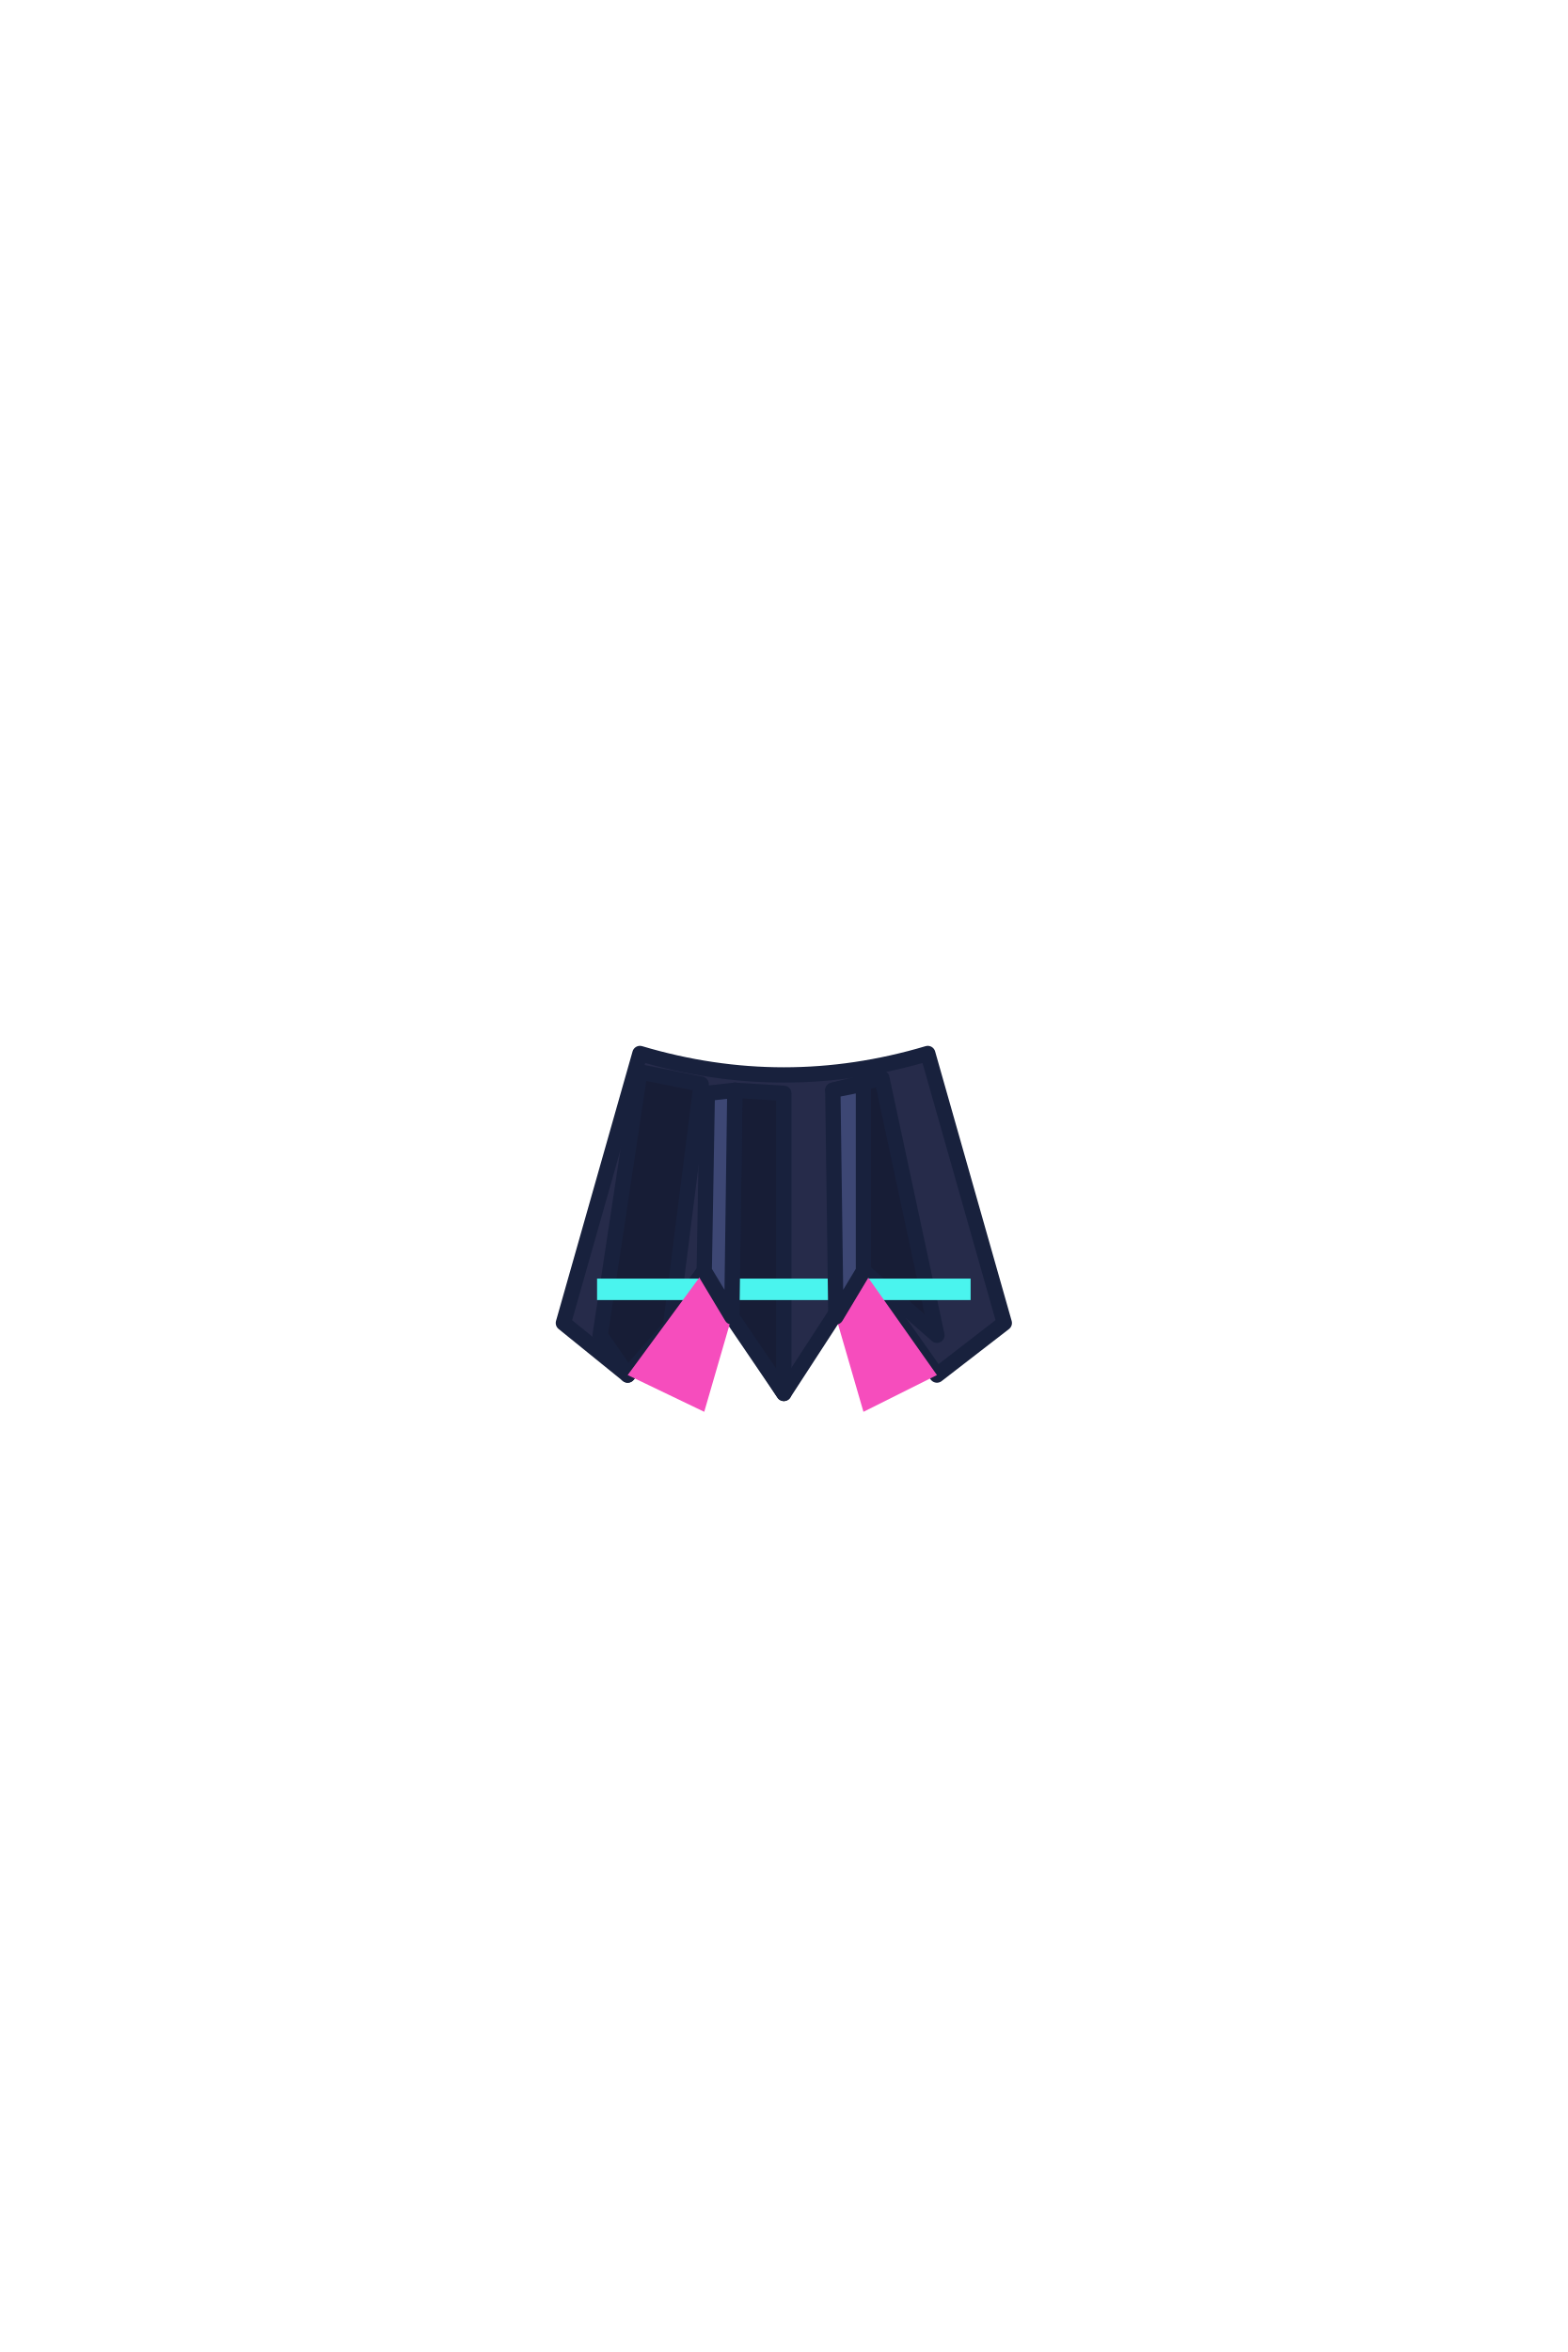
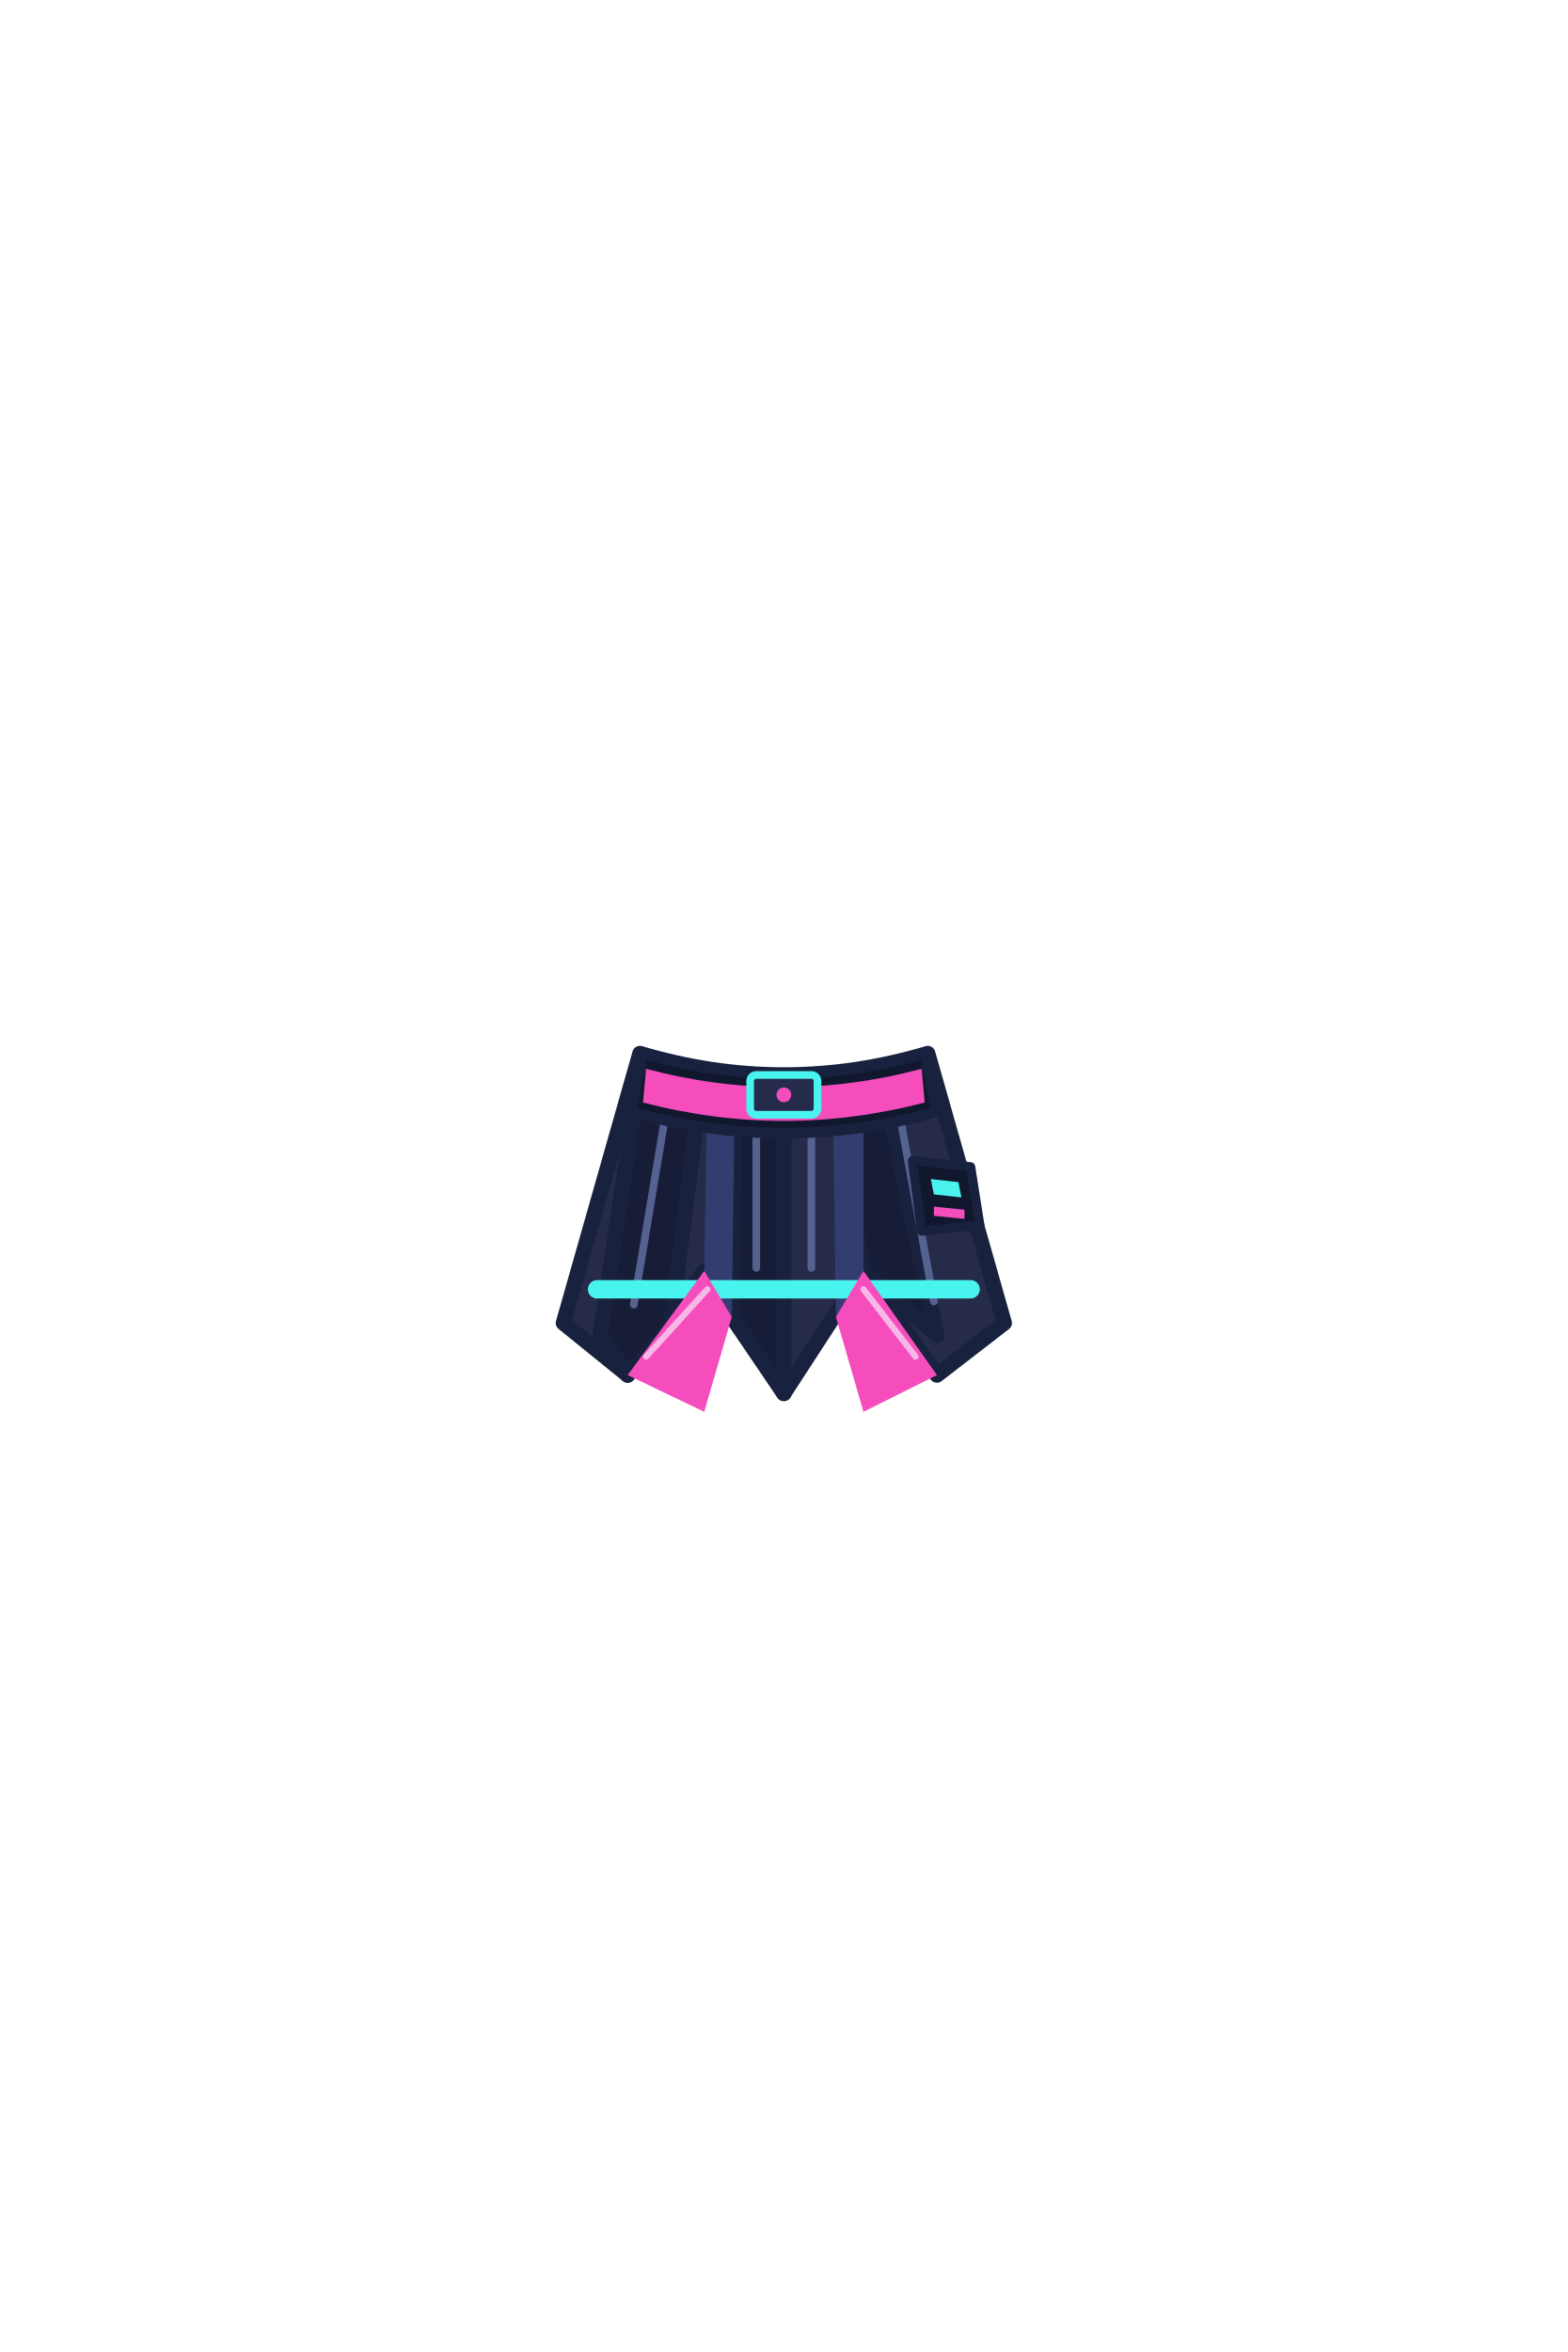
<svg xmlns="http://www.w3.org/2000/svg" viewBox="0 0 512 768" width="512" height="768">
-   <g id="skirt" stroke="#18213d" stroke-width="5" stroke-linejoin="round">
+   <g id="skirt" stroke="#18213d" stroke-width="5" stroke-linejoin="round" stroke-linecap="round">
    <path fill="#262b4a" d="M209 344 Q256 358 303 344 L328 432 L306 449 L282 415 L256 455 L230 415 L205 449 L184 432Z" />
    <path fill="#171d36" d="M209 350 L229 354 L219 433 L205 449 L196 436Z M240 356 L256 357 L256 455 L239 430Z M272 356 L288 352 L306 436 L282 415Z" />
-     <path fill="none" stroke="#4af4ee" stroke-width="7" d="M195 421 L317 421" />
+     <path fill="#343d70" d="M231 357 L240 356 L239 430 L230 415Z M272 356 L282 354 L282 415 L273 430Z" stroke="none" />
+     <path fill="none" stroke="#55628f" stroke-width="2.5" d="M217 366 L207 426 M247 366 L247 414 M265 367 L265 414 M294 365 L305 425" />
+     <path fill="#11182d" d="M210 344 Q256 357 302 344 L306 363 Q256 377 206 363Z" stroke-width="3.5" />
+     <path fill="#f64dbd" d="M211 349 Q256 361 301 349 L302 360 Q256 372 210 360Z" stroke="none" />
+     <rect x="245" y="351" width="22" height="13" rx="2" fill="#252b4b" stroke="#4af4ee" stroke-width="2.5" />
+     <circle cx="256" cy="357.5" r="2.4" fill="#f64dbd" stroke="none" />
+     <path fill="none" stroke="#4af4ee" stroke-width="6" d="M195 421 L317 421" />
    <path fill="#f64dbd" d="M205 449 L230 415 L239 430 L230 461Z M282 415 L306 449 L282 461 L273 430Z" stroke="none" />
-     <path fill="#3d4774" d="M231 357 L240 356 L239 430 L230 415Z M272 356 L282 354 L282 415 L273 430Z" />
+     <path fill="none" stroke="#f8b8e7" stroke-width="2" d="M211 443 L231 421 M299 443 L282 421" />
+     <path fill="#11182d" d="M298 379 L317 381 L320 400 L301 402Z" stroke-width="3" />
+     <path fill="#4af4ee" d="M304 385 L313 386 L314 391 L305 390Z" stroke="none" />
+     <path fill="#f64dbd" d="M305 394 L315 395 L315 398 L305 397Z" stroke="none" />
  </g>
</svg>
